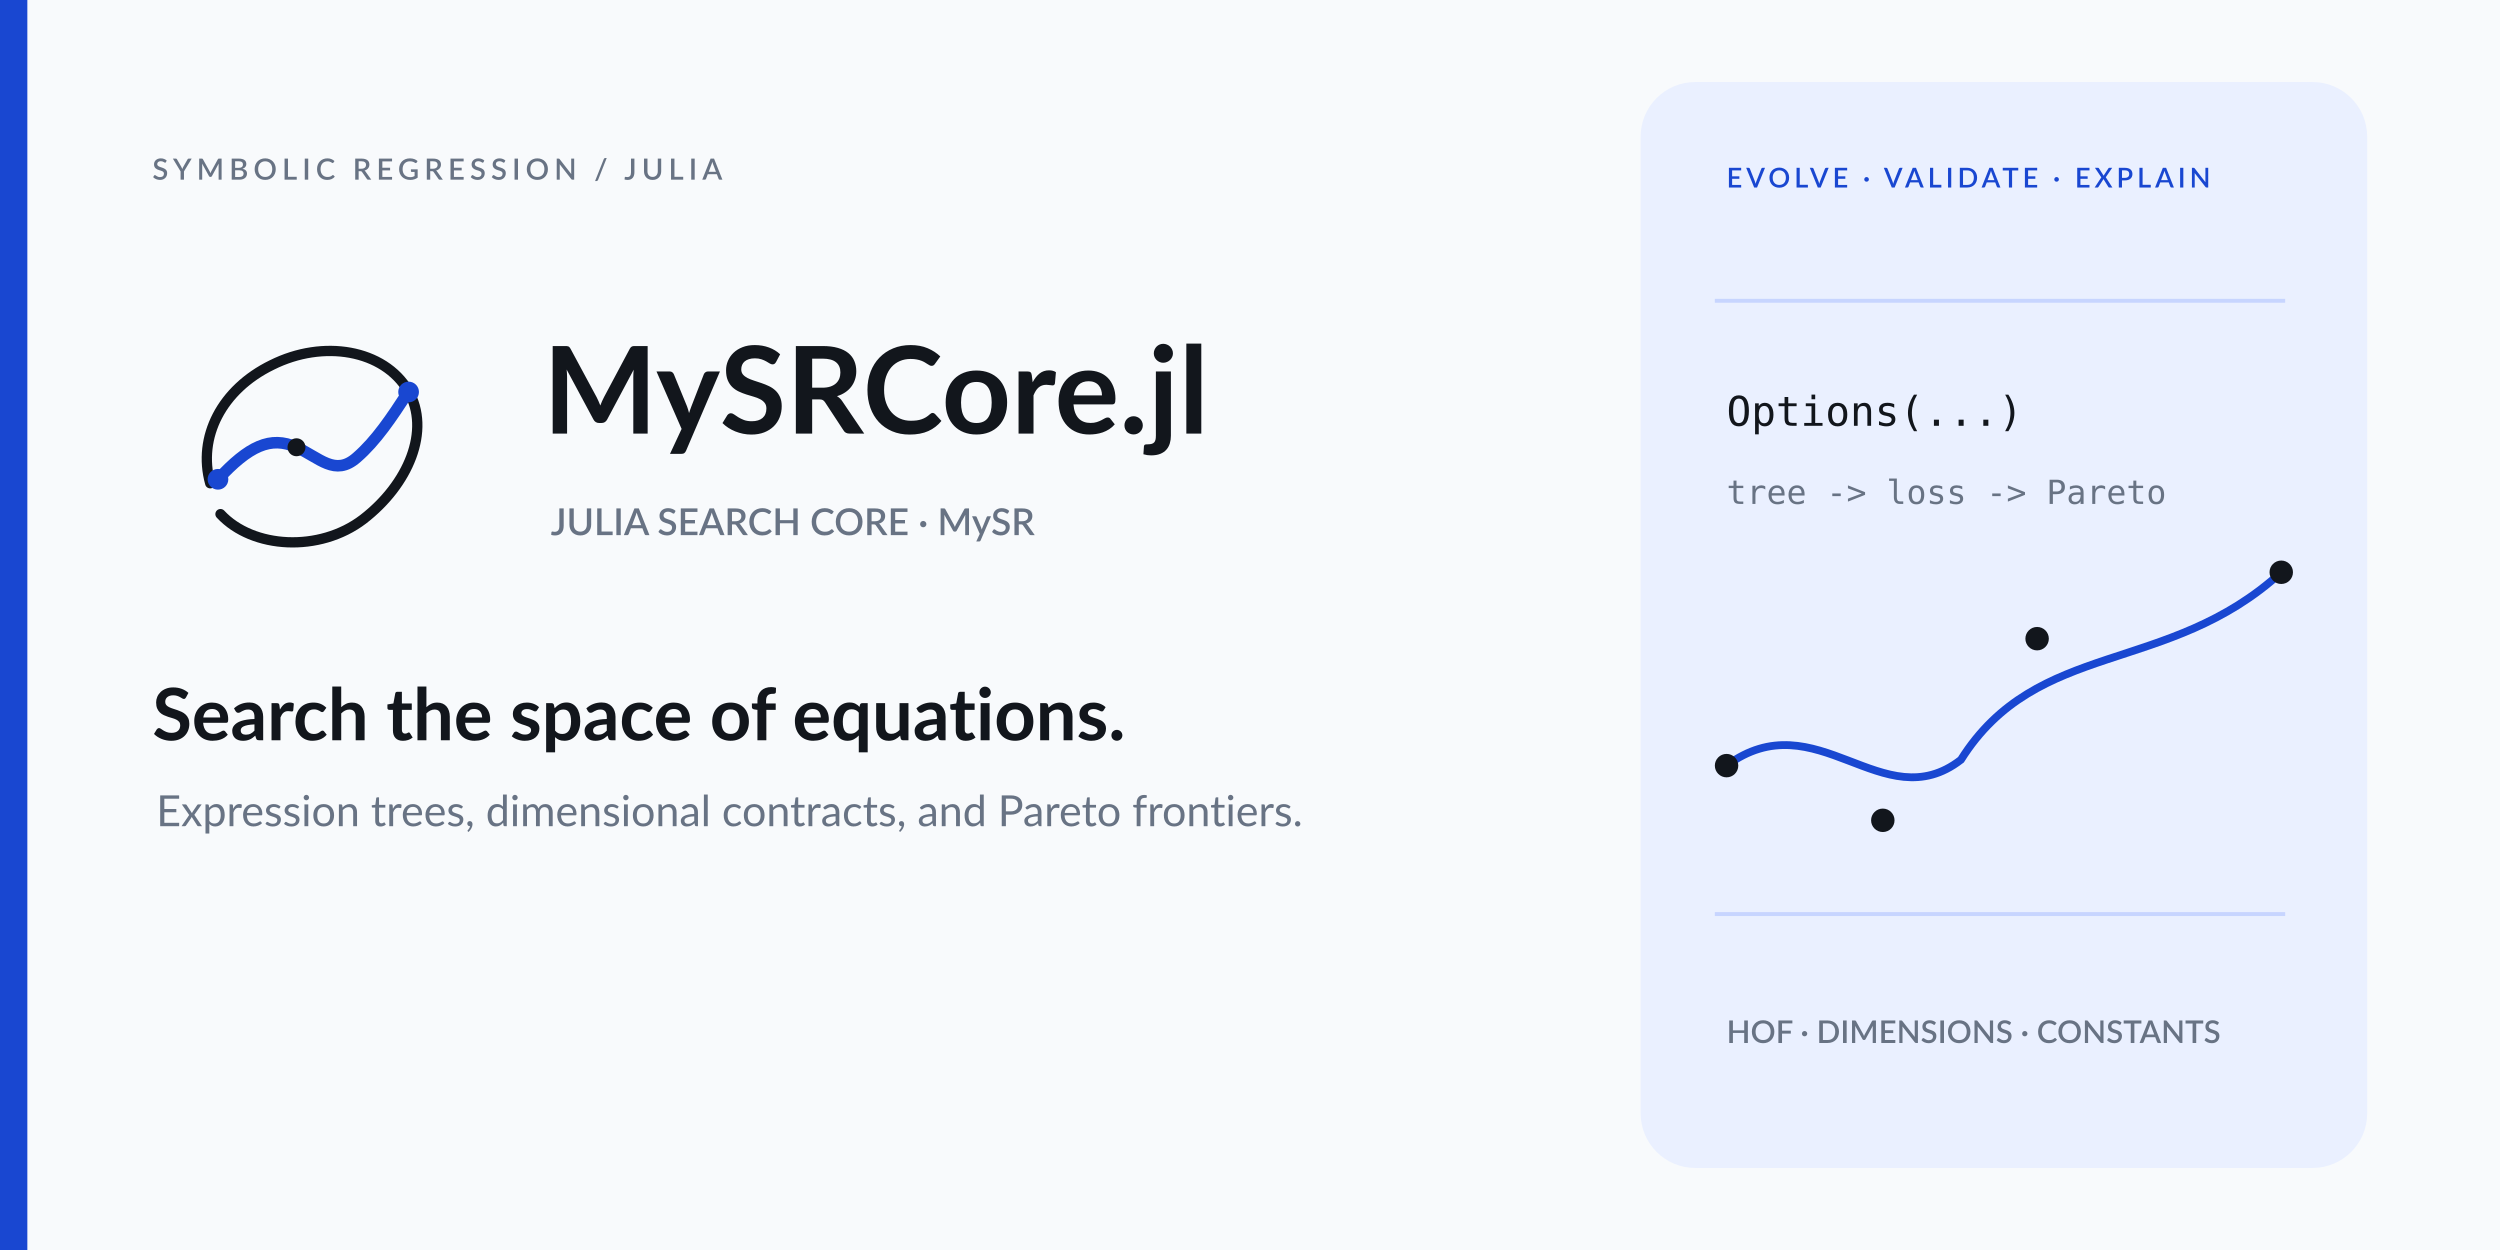
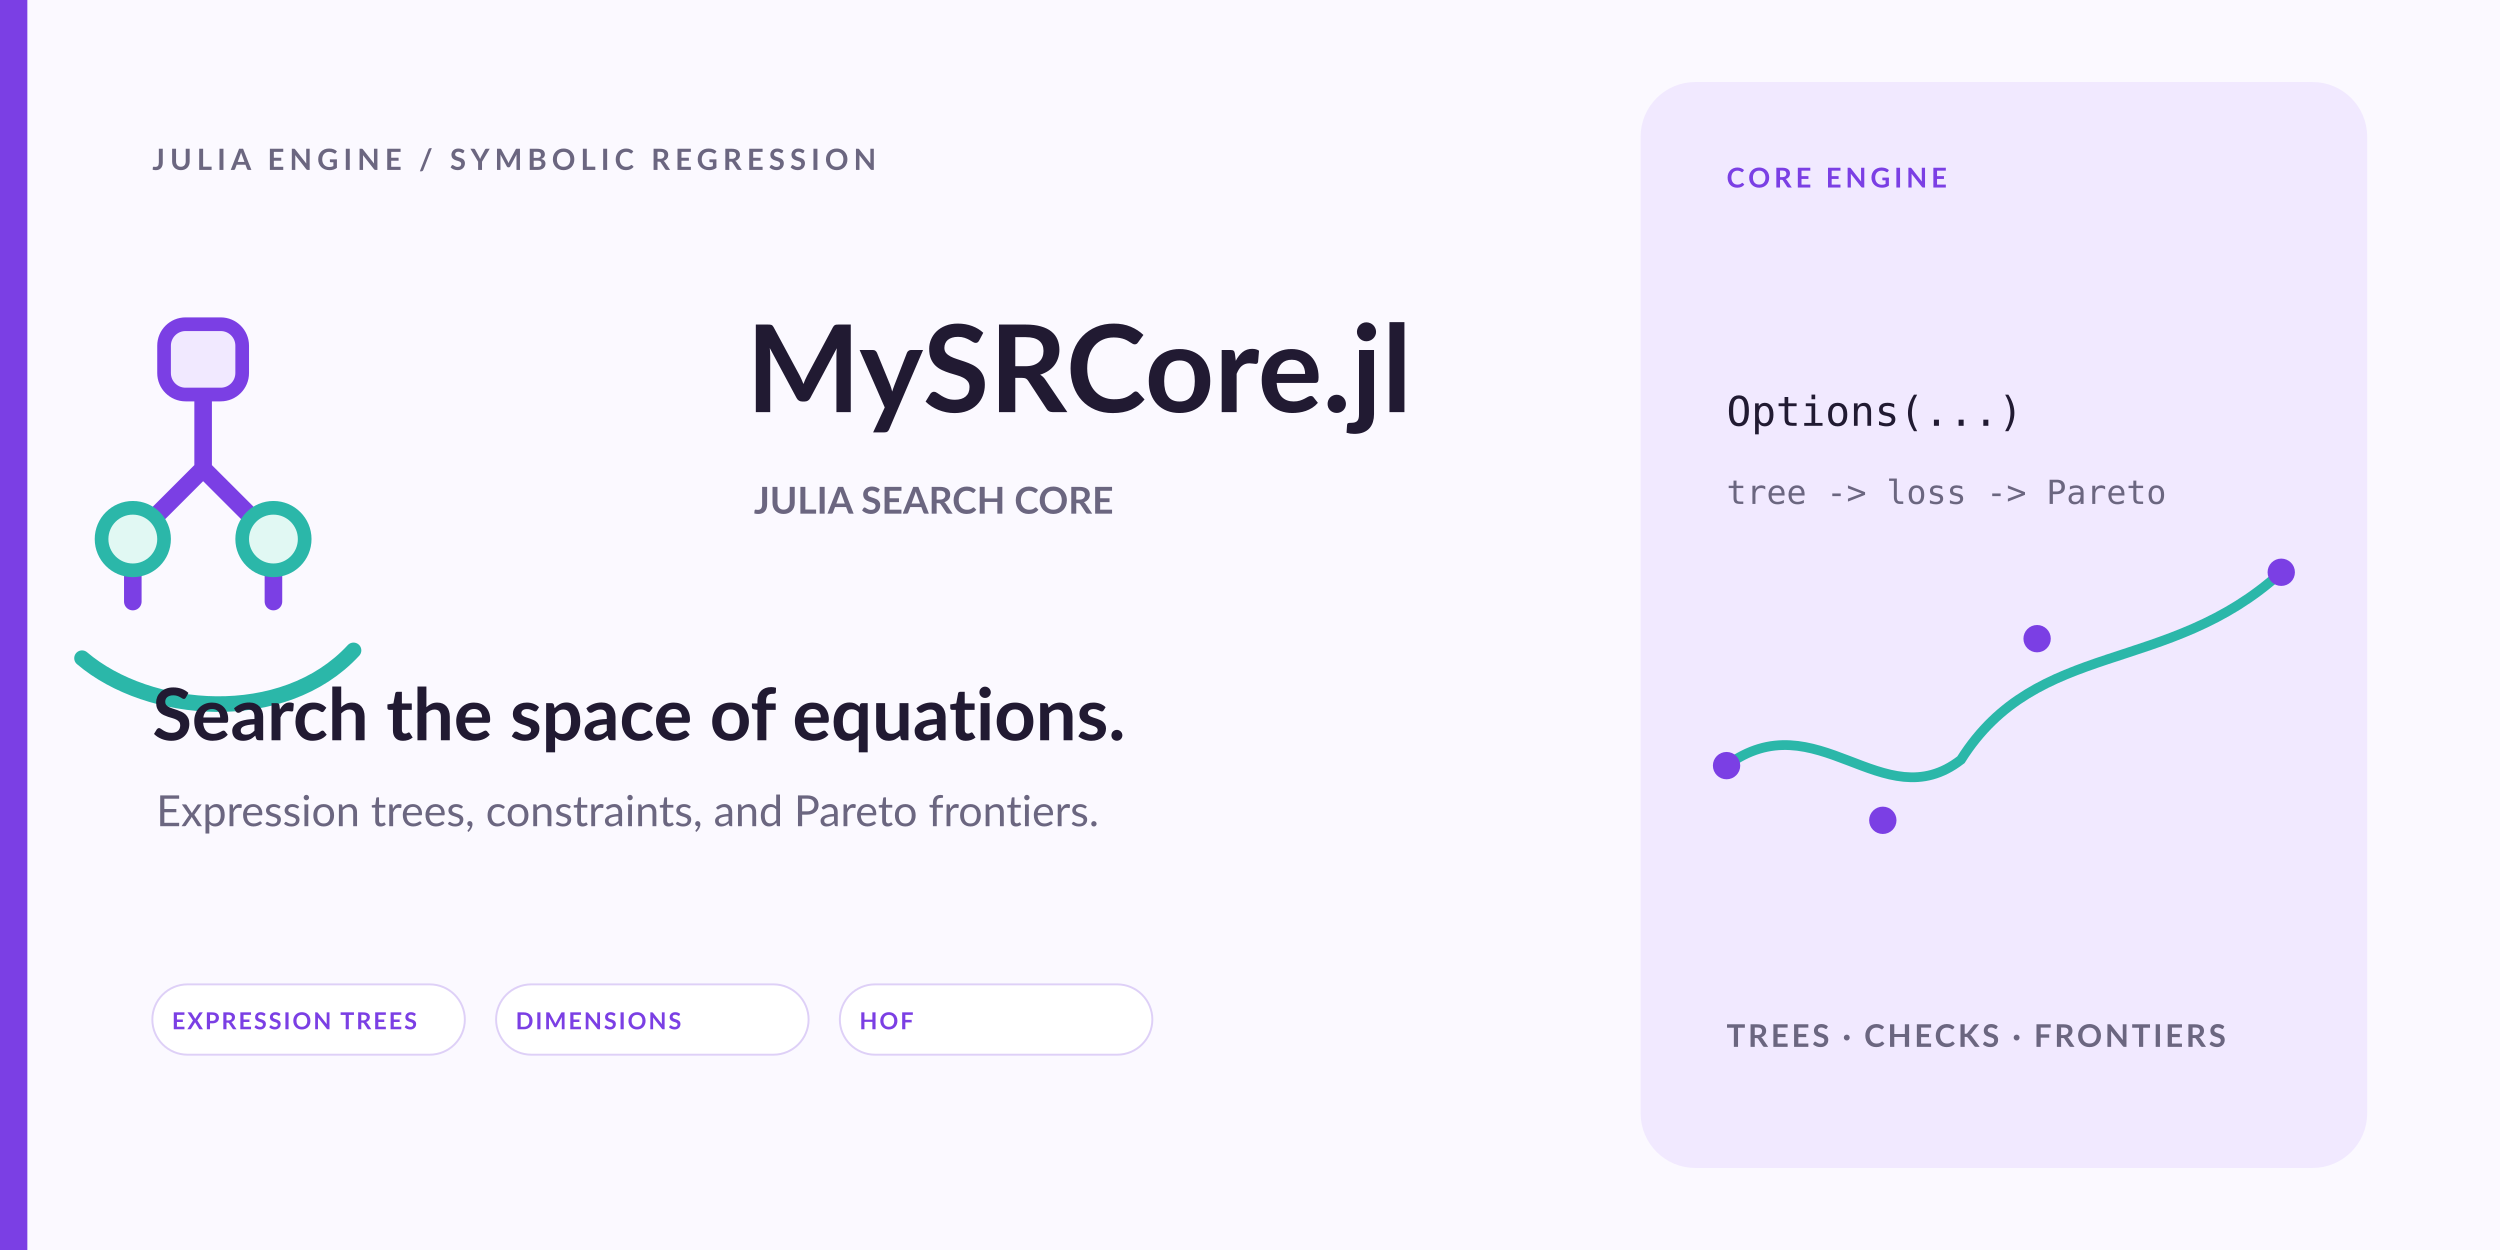
- <svg xmlns="http://www.w3.org/2000/svg" width="1280" height="640" viewBox="0 0 1280 640" role="img" aria-labelledby="title desc">
-   <rect width="1280" height="640" fill="#F8FAFC" />
-   <rect width="14" height="640" fill="#1947D1" />
-   <rect x="840" y="42" width="372" height="556" rx="28" fill="#EAF0FF" />
-   <path d="M878 154H1170M878 468H1170" stroke="#C7D5FF" stroke-width="2" />
-   <g transform="translate(78 150) scale(.6583)" fill="none" stroke-linecap="round" stroke-linejoin="round">
-     <path d="M45 148C35 112 54 75 93 56C133 36 180 44 199 76C217 107 199 149 164 176C130 202 78 199 53 172" stroke="#12161C" stroke-width="8" />
-     <path d="M51 145C75 119 92 111 112 120C130 128 142 143 159 128C174 115 186 97 199 77" stroke="#1947D1" stroke-width="9" />
-   </g>
-   <circle cx="111.6" cy="245.4" r="5.3" fill="#1947D1" />
-   <circle cx="151.8" cy="229" r="4.6" fill="#12161C" />
-   <circle cx="209.2" cy="200.7" r="5.3" fill="#1947D1" />
-   <text x="78" y="92" fill="#687384" font-family="Lato, Arial, sans-serif" font-size="15" font-weight="600" letter-spacing="2.6">SYMBOLIC REGRESSION / JULIA</text>
-   <text x="278" y="222" fill="#12161C" font-family="Lato, Arial, sans-serif" font-size="62" font-weight="700">MySRCore.jl</text>
-   <text x="282" y="274" fill="#687384" font-family="Lato, Arial, sans-serif" font-size="19" font-weight="600">JULIA SEARCH CORE  ·  MySR</text>
-   <text x="78" y="379" fill="#12161C" font-family="Lato, Arial, sans-serif" font-size="37" font-weight="700">Search the space of equations.</text>
-   <text x="80" y="423" fill="#687384" font-family="Lato, Arial, sans-serif" font-size="22">Expression trees, dimensional contracts, and Pareto frontiers.</text>
-   <text x="884" y="96" fill="#1947D1" font-family="Lato, Arial, sans-serif" font-size="14" font-weight="600" letter-spacing="2">EVOLVE · VALIDATE · EXPLAIN</text>
-   <text x="884" y="218" fill="#12161C" font-family="DejaVu Sans Mono, monospace" font-size="21">Options(...)</text>
-   <text x="884" y="258" fill="#687384" font-family="DejaVu Sans Mono, monospace" font-size="17">tree -&gt; loss -&gt; Pareto</text>
-   <path d="M884 392C930 358 964 420 1004 389C1043 327 1110 346 1168 293" fill="none" stroke="#1947D1" stroke-width="4" stroke-linecap="round" />
-   <circle cx="884" cy="392" r="6" fill="#12161C" />
-   <circle cx="964" cy="420" r="6" fill="#12161C" />
-   <circle cx="1043" cy="327" r="6" fill="#12161C" />
-   <circle cx="1168" cy="293" r="6" fill="#12161C" />
-   <text x="884" y="534" fill="#687384" font-family="Lato, Arial, sans-serif" font-size="16" font-weight="600">HOF  ·  DIMENSIONS  ·  CONSTANTS</text>
+ <svg xmlns="http://www.w3.org/2000/svg" viewBox="0 0 1280 640" role="img" aria-labelledby="title desc">
+   <rect width="1280" height="640" fill="#FBF9FF" />
+   <rect width="14" height="640" fill="#7B3FE4" />
+   <rect x="840" y="42" width="372" height="556" rx="28" fill="#F1E9FF" />
+   <text x="78" y="87" fill="#6B6680" font-family="Lato, Arial, sans-serif" font-size="15" font-weight="700" letter-spacing="2.6">JULIA ENGINE / SYMBOLIC REGRESSION</text>
+   <path d="M104 185V240M104 240L68 276M104 240L140 276M68 276V308M140 276V308" fill="none" stroke="#7B3FE4" stroke-width="9" stroke-linecap="round" />
+   <rect x="84" y="166" width="40" height="36" rx="11" fill="#F1E9FF" stroke="#7B3FE4" stroke-width="7" />
+   <circle cx="68" cy="276" r="16" fill="#E1F8F3" stroke="#2BB7A9" stroke-width="7" />
+   <circle cx="140" cy="276" r="16" fill="#E1F8F3" stroke="#2BB7A9" stroke-width="7" />
+   <path d="M42 337C76 366 145 372 181 333" fill="none" stroke="#2BB7A9" stroke-width="8" stroke-linecap="round" />
+   <text x="382" y="211" fill="#211A32" font-family="Lato, Arial, sans-serif" font-size="62" font-weight="700">MySRCore.jl</text>
+   <text x="386" y="263" fill="#6B6680" font-family="Lato, Arial, sans-serif" font-size="19" font-weight="700">JULIA SEARCH CORE</text>
+   <text x="78" y="379" fill="#211A32" font-family="Lato, Arial, sans-serif" font-size="37" font-weight="700">Search the space of equations.</text>
+   <text x="80" y="423" fill="#6B6680" font-family="Lato, Arial, sans-serif" font-size="22">Expression trees, constraints, and Pareto frontiers.</text>
+   <rect x="78" y="504" width="160" height="36" rx="18" fill="#FFFFFF" stroke="#DED0F7" />
+   <text x="88" y="527" fill="#7B3FE4" font-family="Lato, Arial, sans-serif" font-size="12" font-weight="700" letter-spacing="1">EXPRESSION TREES</text>
+   <rect x="254" y="504" width="160" height="36" rx="18" fill="#FFFFFF" stroke="#DED0F7" />
+   <text x="264" y="527" fill="#7B3FE4" font-family="Lato, Arial, sans-serif" font-size="12" font-weight="700" letter-spacing="1">DIMENSIONS</text>
+   <rect x="430" y="504" width="160" height="36" rx="18" fill="#FFFFFF" stroke="#DED0F7" />
+   <text x="440" y="527" fill="#7B3FE4" font-family="Lato, Arial, sans-serif" font-size="12" font-weight="700" letter-spacing="1">HOF</text>
+   <text x="884" y="96" fill="#7B3FE4" font-family="Lato, Arial, sans-serif" font-size="14" font-weight="700" letter-spacing="2">CORE ENGINE</text>
+   <text x="884" y="218" fill="#211A32" font-family="DejaVu Sans Mono, monospace" font-size="21">Options(...)</text>
+   <text x="884" y="258" fill="#6B6680" font-family="DejaVu Sans Mono, monospace" font-size="17">tree -&gt; loss -&gt; Pareto</text>
+   <path d="M884 392C930 358 964 420 1004 389C1043 327 1110 346 1168 293" fill="none" stroke="#2BB7A9" stroke-width="5" stroke-linecap="round" />
+   <circle cx="884" cy="392" r="7" fill="#7B3FE4" />
+   <circle cx="964" cy="420" r="7" fill="#7B3FE4" />
+   <circle cx="1043" cy="327" r="7" fill="#7B3FE4" />
+   <circle cx="1168" cy="293" r="7" fill="#7B3FE4" />
+   <text x="884" y="536" fill="#6B6680" font-family="Lato, Arial, sans-serif" font-size="16" font-weight="700" letter-spacing="1.4">TREES  ·  CHECKS  ·  FRONTIERS</text>
</svg>
